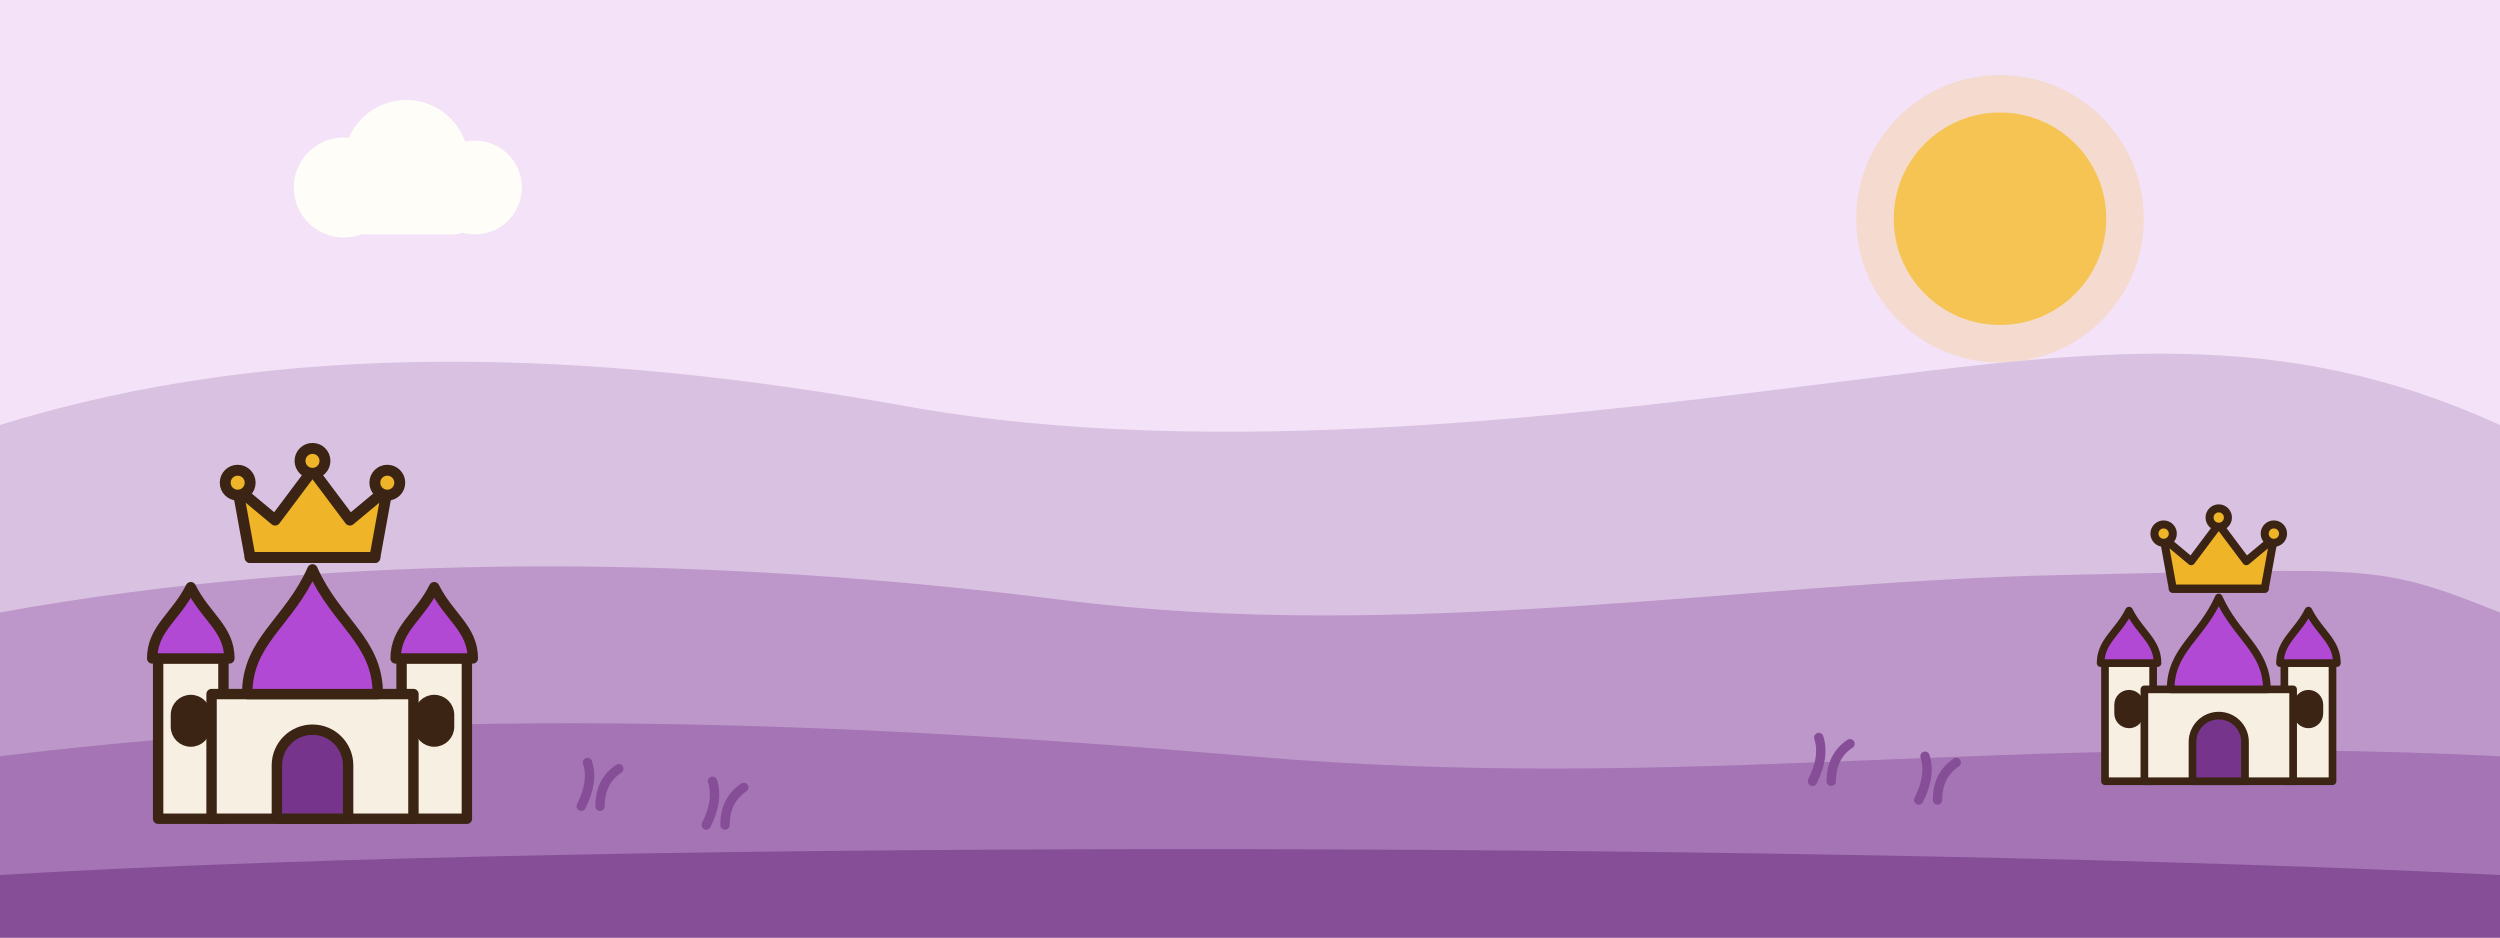
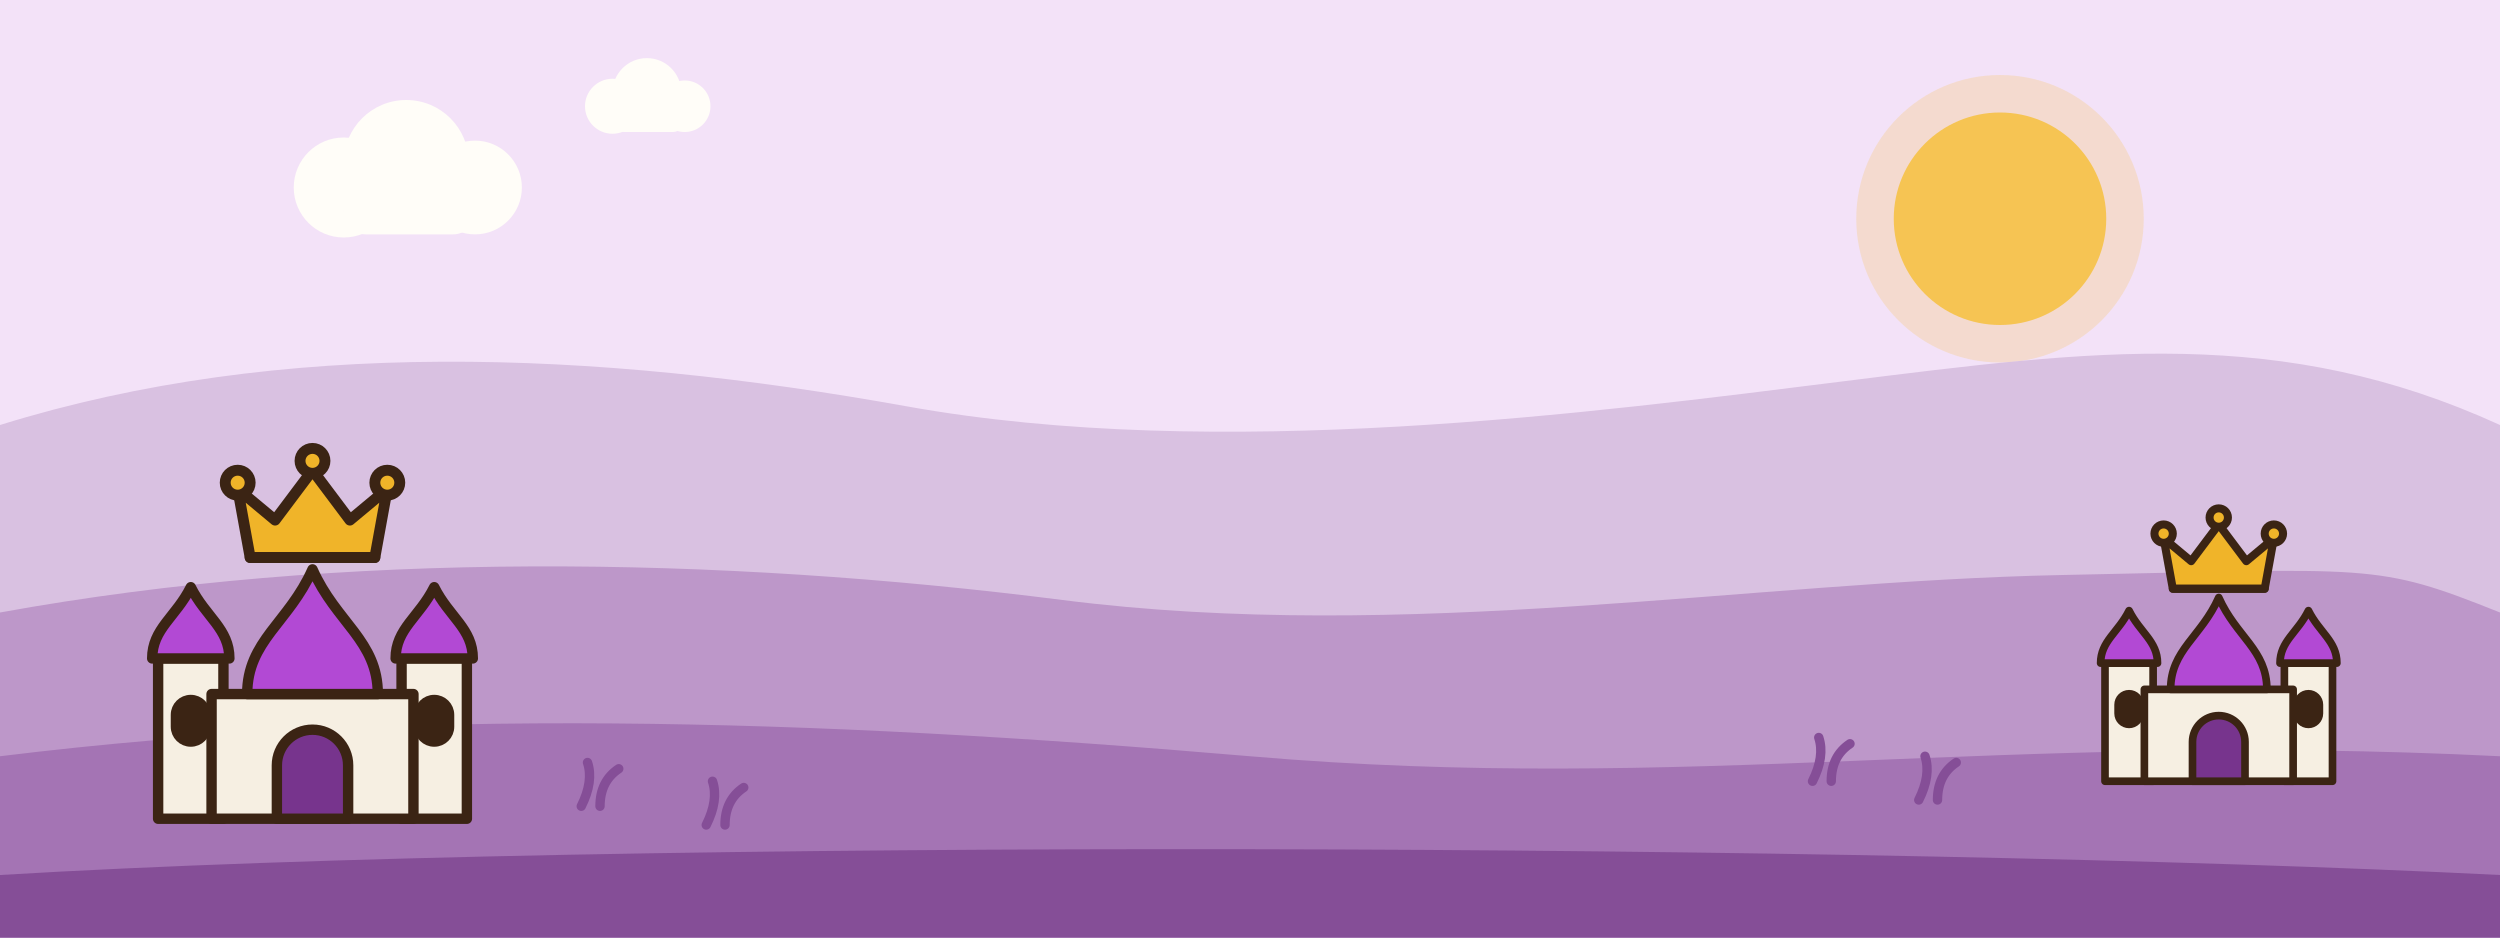
<svg xmlns="http://www.w3.org/2000/svg" viewBox="0 0 800 300" role="img" aria-labelledby="t">
  <rect width="800" height="300" fill="#f3e2f8" />
  <circle cx="640" cy="70" r="46" fill="#f6c453" opacity=".25" />
  <circle cx="640" cy="70" r="34" fill="#f6c453" />
  <g transform="translate(110 60)" fill="#fffdf8">
    <circle r="16" />
    <circle cx="20" cy="-8" r="20" />
    <circle cx="42" r="15" />
    <rect width="42" height="15" rx="7" />
  </g>
-   <g transform="translate(700 140) scale(.55)" fill="#fffdf8">
+   <g transform="translate(196 34) scale(.55)" fill="#fffdf8">
    <circle r="16" />
    <circle cx="20" cy="-8" r="20" />
    <circle cx="42" r="15" />
    <rect width="42" height="15" rx="7" />
  </g>
  <path d="M0 136C90 108 190 112 290 130S510 132 590 122 730 104 800 136V300H0Z" fill="#d9c1e1" />
  <path d="M0 196C110 176 230 178 340 192S560 186 660 184 760 180 800 196V300H0Z" fill="#bd97c9" />
  <g transform="translate(196 250) scale(1 .42) rotate(45)" opacity=".5">
    <rect x="-30" y="-30" width="60" height="60" fill="#f6efe2" />
    <path d="M-30-30h20v20h-20zM10-30h20v20H10zM-10-10h20v20h-20zM-30 10h20v20h-20zM10 10h20v20H10z" fill="#77348d" />
  </g>
  <path d="M0 242C130 226 260 230 400 242S640 234 800 242V300H0Z" fill="#a474b4" />
  <g transform="translate(5.0 119.5) scale(0.95)">
    <g stroke="#3b2414" stroke-width="3.5" stroke-linejoin="round" stroke-linecap="round">
      <path d="M48 150V96H70V150Z" fill="#f6efe2" />
      <path d="M130 150V96H152V150Z" fill="#f6efe2" />
      <path d="M46 96C46 86 54 82 59 72C64 82 72 86 72 96Z" fill="#b249d4" />
      <path d="M128 96C128 86 136 82 141 72C146 82 154 86 154 96Z" fill="#b249d4" />
      <path d="M66 150V108H134V150Z" fill="#f6efe2" />
      <path d="M78 108C78 90 92 84 100 66C108 84 122 90 122 108Z" fill="#b249d4" />
      <path d="M88 150V132A12 12 0 0 1 112 132V150Z" fill="#77348d" />
      <rect x="54" y="110" width="10" height="14" rx="5" fill="#3b2414" />
      <rect x="136" y="110" width="10" height="14" rx="5" fill="#3b2414" />
      <g transform="translate(100 62) scale(1.05)">
        <path d="M-20 0L-24-22L-12-12L0-28L12-12L24-22L20 0Z" fill="#f0b429" />
        <g fill="#f0b429">
          <circle cx="-24" cy="-24" r="4" />
          <circle cy="-31" r="4" />
          <circle cx="24" cy="-24" r="4" />
        </g>
        <path d="M-20 0H20" fill="none" />
      </g>
    </g>
  </g>
  <g transform="translate(640.0 145.0) scale(0.7)">
    <g stroke="#3b2414" stroke-width="3.5" stroke-linejoin="round" stroke-linecap="round">
      <path d="M48 150V96H70V150Z" fill="#f6efe2" />
      <path d="M130 150V96H152V150Z" fill="#f6efe2" />
      <path d="M46 96C46 86 54 82 59 72C64 82 72 86 72 96Z" fill="#b249d4" />
      <path d="M128 96C128 86 136 82 141 72C146 82 154 86 154 96Z" fill="#b249d4" />
      <path d="M66 150V108H134V150Z" fill="#f6efe2" />
      <path d="M78 108C78 90 92 84 100 66C108 84 122 90 122 108Z" fill="#b249d4" />
      <path d="M88 150V132A12 12 0 0 1 112 132V150Z" fill="#77348d" />
      <rect x="54" y="110" width="10" height="14" rx="5" fill="#3b2414" />
      <rect x="136" y="110" width="10" height="14" rx="5" fill="#3b2414" />
      <g transform="translate(100 62) scale(1.05)">
        <path d="M-20 0L-24-22L-12-12L0-28L12-12L24-22L20 0Z" fill="#f0b429" />
        <g fill="#f0b429">
          <circle cx="-24" cy="-24" r="4" />
          <circle cy="-31" r="4" />
          <circle cx="24" cy="-24" r="4" />
        </g>
        <path d="M-20 0H20" fill="none" />
      </g>
    </g>
  </g>
  <path d="M186 258q4-8 2-14M192 258q0-8 6-12M226 264q4-8 2-14M232 264q0-8 6-12M580 250q4-8 2-14M586 250q0-8 6-12M614 256q4-8 2-14M620 256q0-8 6-12" fill="none" stroke="#854e97" stroke-width="3" stroke-linecap="round" />
  <path d="M0 280C200 268 600 270 800 280V300H0Z" fill="#854e97" />
</svg>
